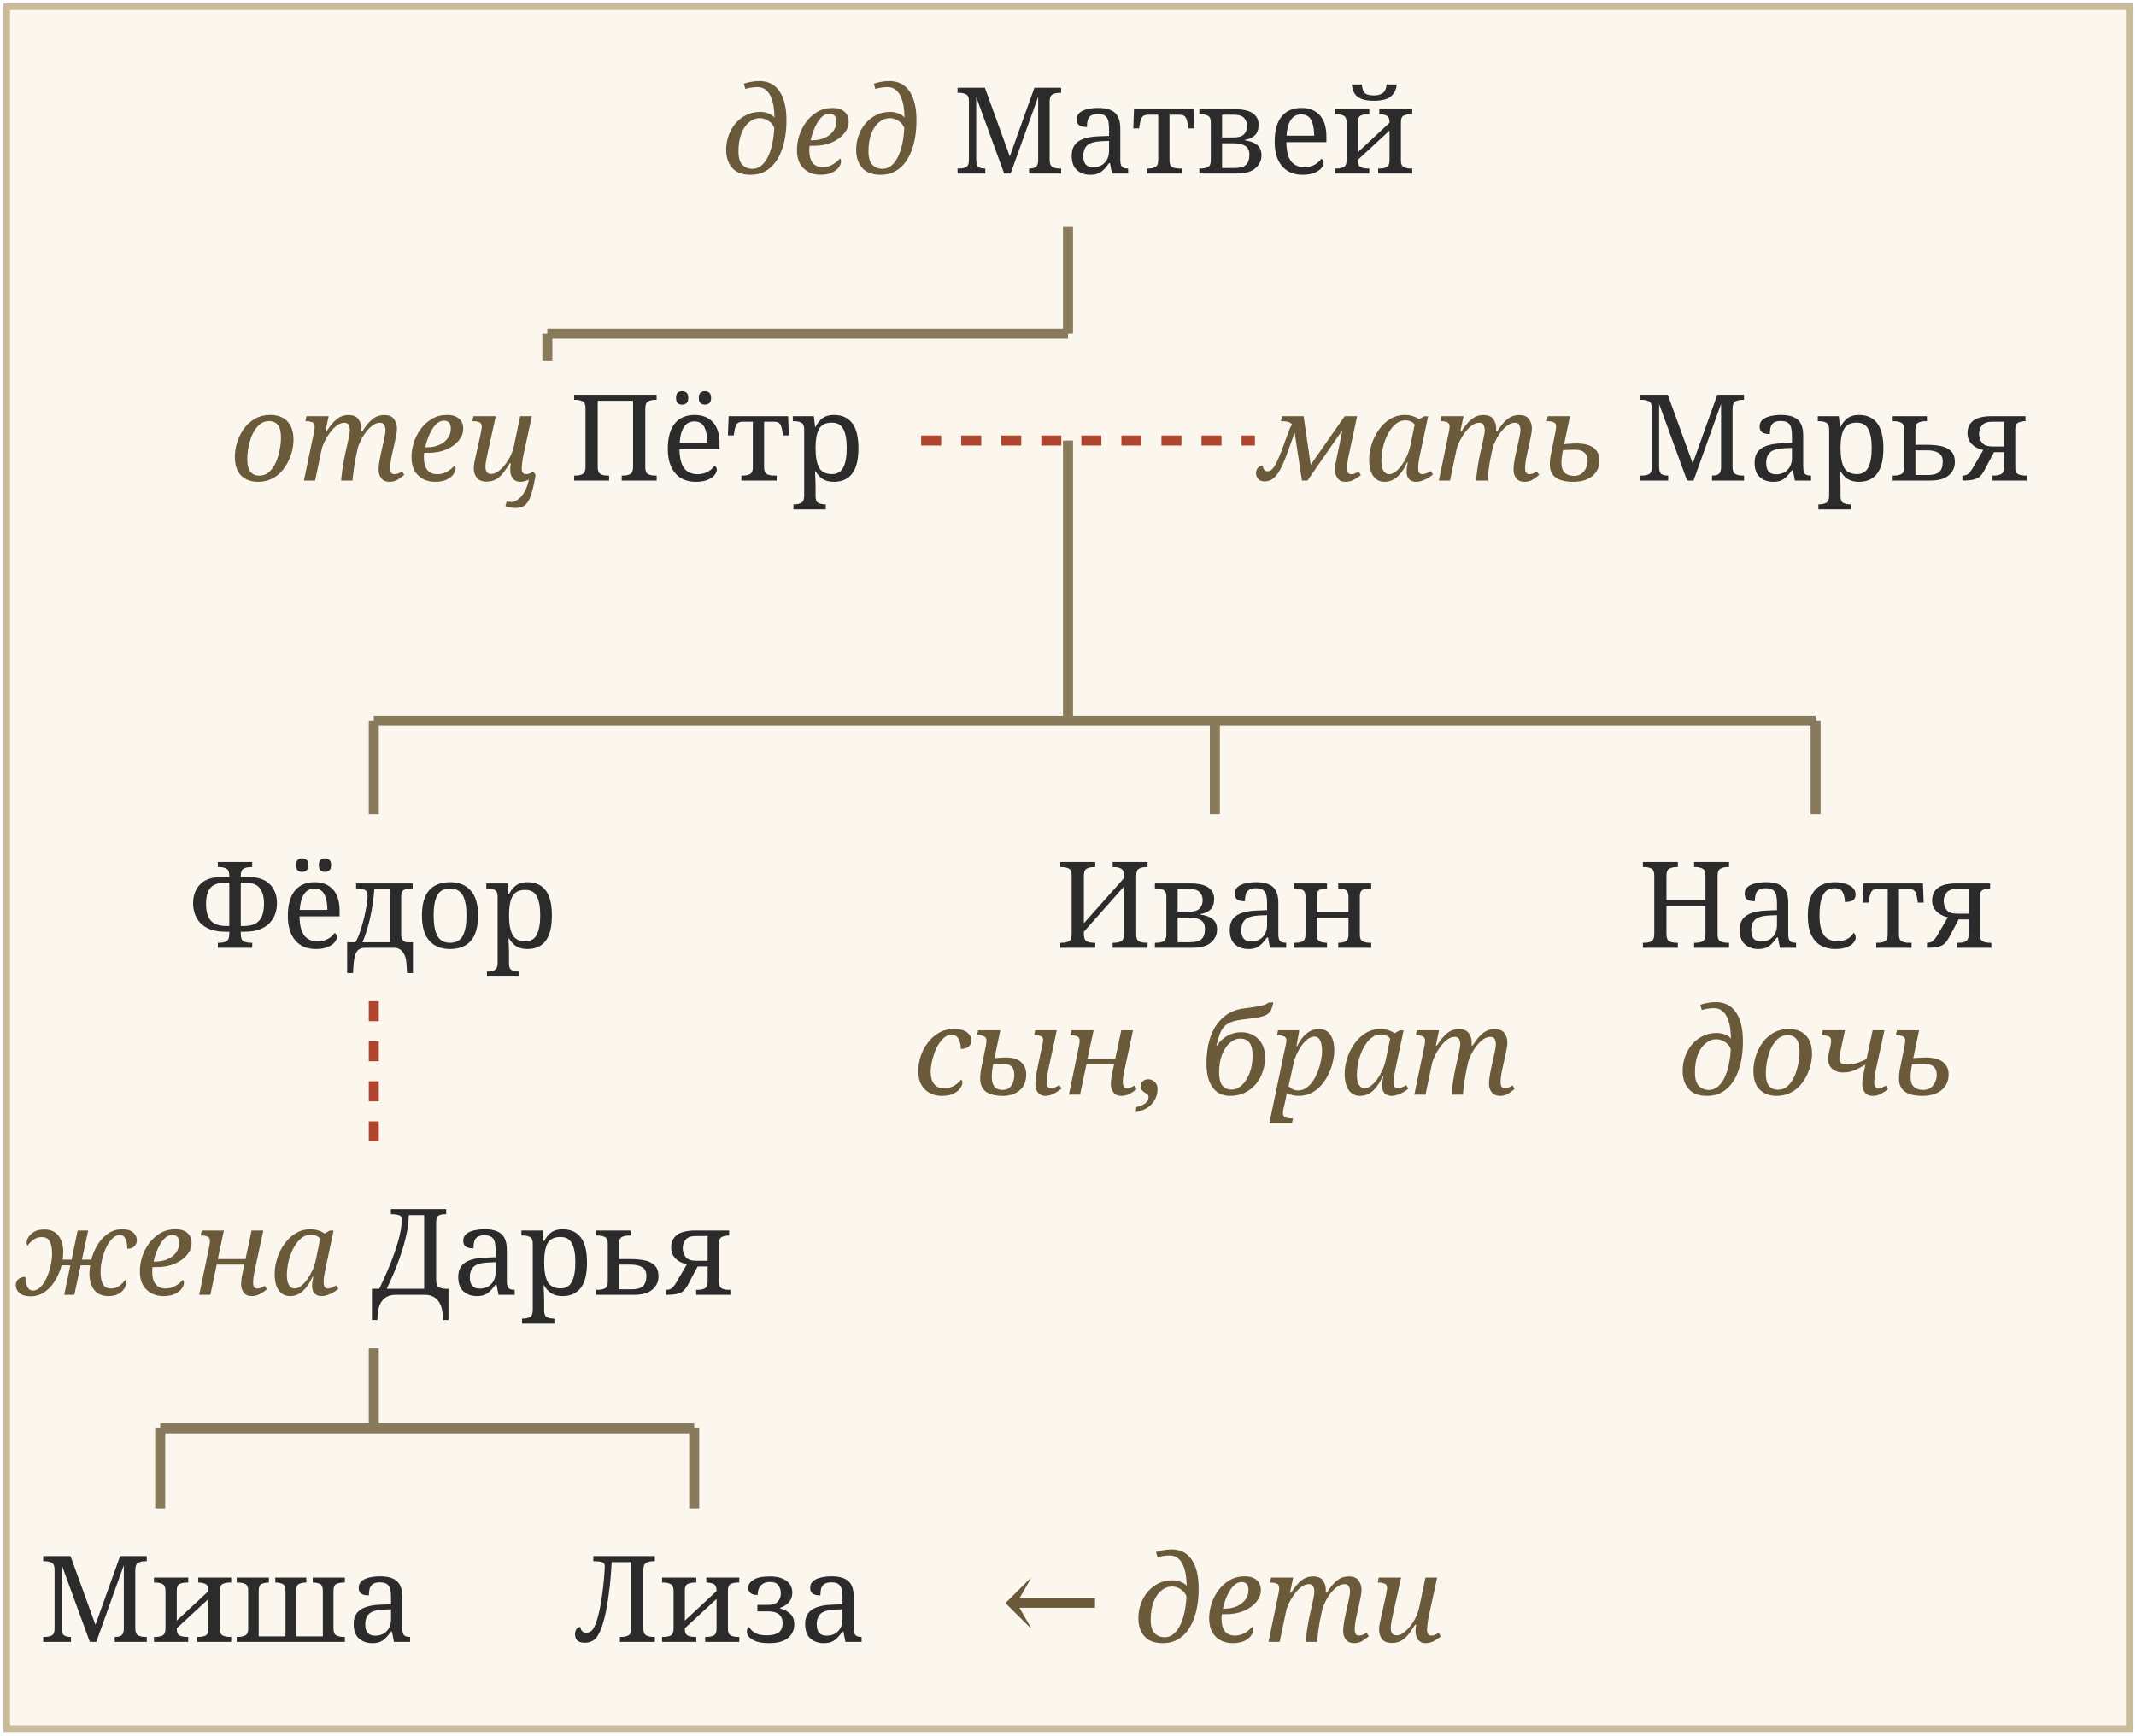
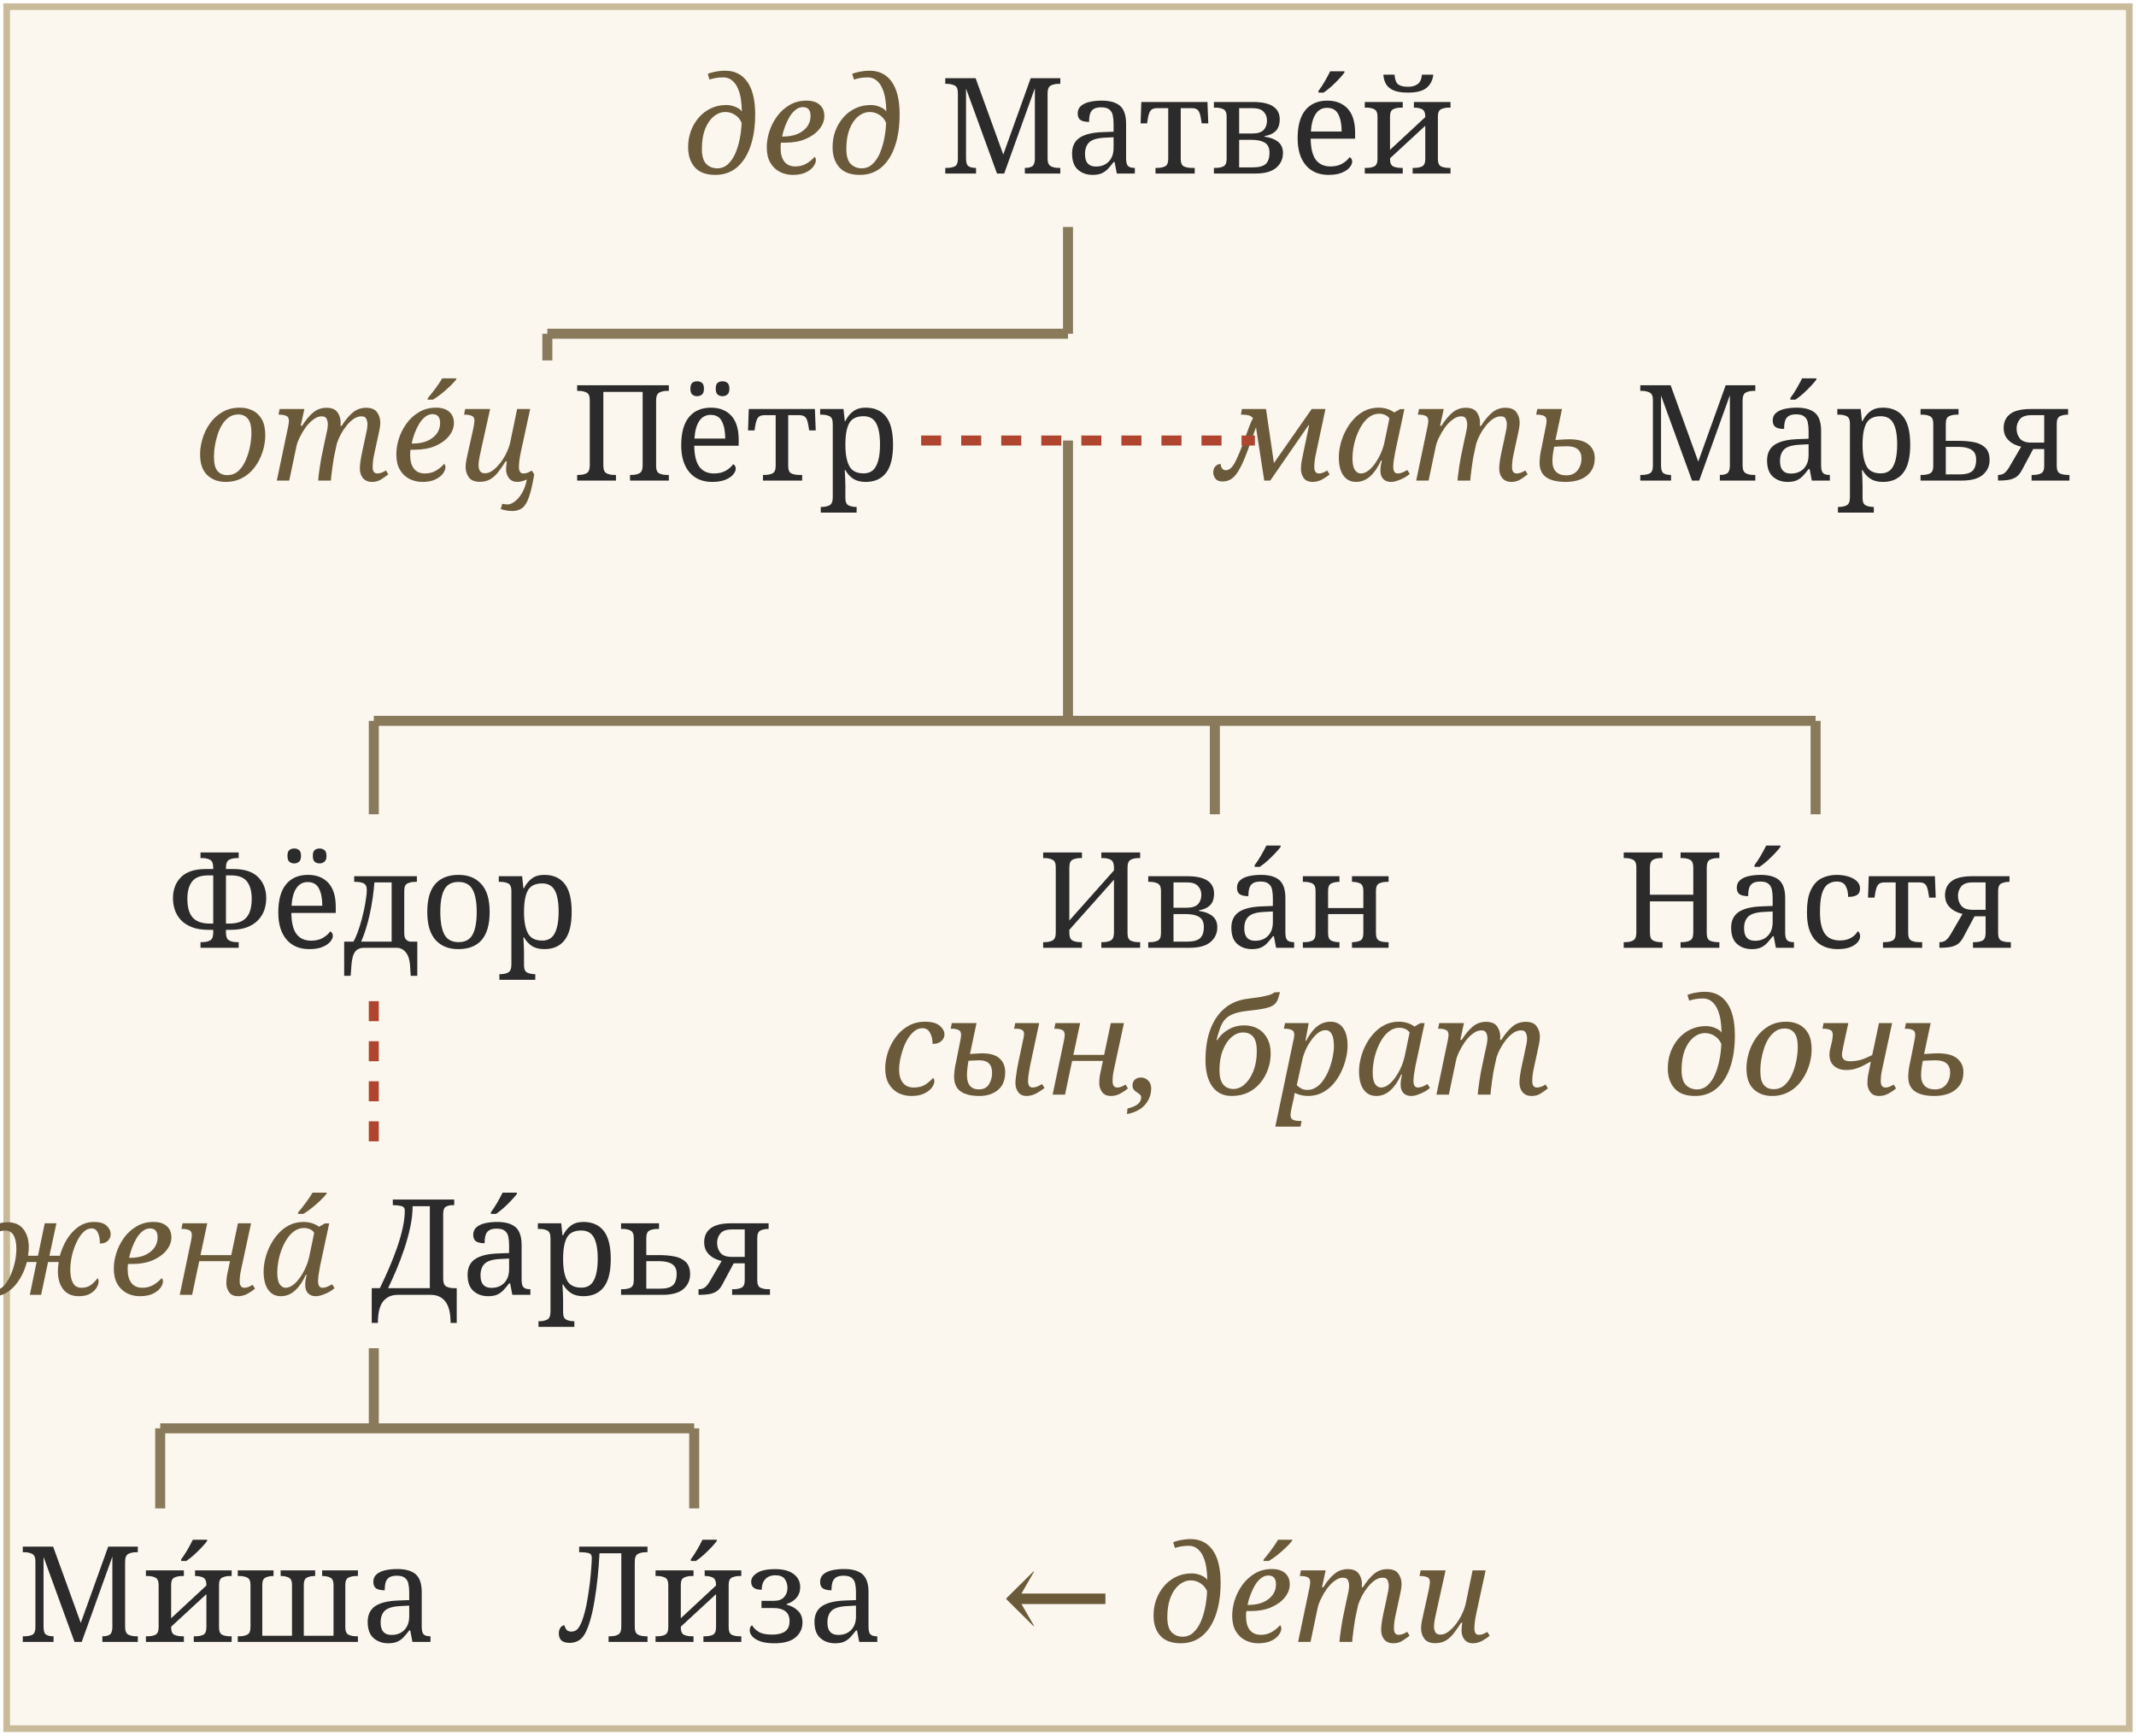
<svg xmlns="http://www.w3.org/2000/svg" viewBox="0 0 320 260" width="320" height="260" role="img" aria-labelledby="t d">
  <style>
-     text { font-family: 'Noto Serif', 'PT Serif', Georgia, serif; fill: #2b2b2b; font-size: 18px; }
+     text { font-family: 'Noto Serif', 'PT Serif', Georgia, serif; fill: #2b2b2b; font-size: 20px; }
    .role { font-style: italic; fill: #6b5a3a; }
    line, path { stroke: #8a7a5c; stroke-width: 1.5; fill: none; }
    .wed { stroke: #b0452f; stroke-dasharray: 3 3; }
  </style>
  <rect x="1" y="1" width="318" height="258" fill="#fbf7ee" stroke="#c9bb9a" />
  <text x="160" y="26" text-anchor="middle">
-     <tspan class="role">дед</tspan> Матвей</text>
+     <tspan class="role">дед</tspan> Матве́й</text>
  <line x1="160" y1="34" x2="160" y2="50" />
  <text x="82" y="72" text-anchor="middle">
-     <tspan class="role">отец</tspan> Пётр</text>
+     <tspan class="role">оте́ц</tspan> Пётр</text>
  <text x="246" y="72" text-anchor="middle">
-     <tspan class="role">мать</tspan> Марья</text>
+     <tspan class="role">мать</tspan> Ма́рья</text>
  <line class="wed" x1="138" y1="66" x2="188" y2="66" />
  <line x1="82" y1="50" x2="160" y2="50" />
  <line x1="82" y1="50" x2="82" y2="54" />
  <line x1="160" y1="66" x2="160" y2="108" />
  <line x1="56" y1="108" x2="272" y2="108" />
  <line x1="56" y1="108" x2="56" y2="122" />
  <line x1="182" y1="108" x2="182" y2="122" />
  <line x1="272" y1="108" x2="272" y2="122" />
  <text x="56" y="142" text-anchor="middle">Фёдор</text>
-   <text x="182" y="142" text-anchor="middle">Иван</text>
-   <text x="272" y="142" text-anchor="middle">Настя</text>
+   <text x="182" y="142" text-anchor="middle">Ива́н</text>
+   <text x="272" y="142" text-anchor="middle">На́стя</text>
  <text x="182" y="164" text-anchor="middle" class="role">сын, брат</text>
  <text x="272" y="164" text-anchor="middle" class="role">дочь</text>
  <line class="wed" x1="56" y1="150" x2="56" y2="174" />
  <text x="56" y="194" text-anchor="middle">
-     <tspan class="role">жена</tspan> Дарья</text>
+     <tspan class="role">жена́</tspan> Да́рья</text>
  <line x1="56" y1="202" x2="56" y2="214" />
  <line x1="24" y1="214" x2="104" y2="214" />
  <line x1="24" y1="214" x2="24" y2="226" />
  <line x1="104" y1="214" x2="104" y2="226" />
-   <text x="34" y="246" text-anchor="middle">Миша</text>
-   <text x="108" y="246" text-anchor="middle">Лиза</text>
-   <text x="150" y="246" class="role">← дети</text>
+   <text x="34" y="246" text-anchor="middle">Ми́ша</text>
+   <text x="108" y="246" text-anchor="middle">Ли́за</text>
+   <text x="150" y="246" class="role">← де́ти</text>
</svg>
